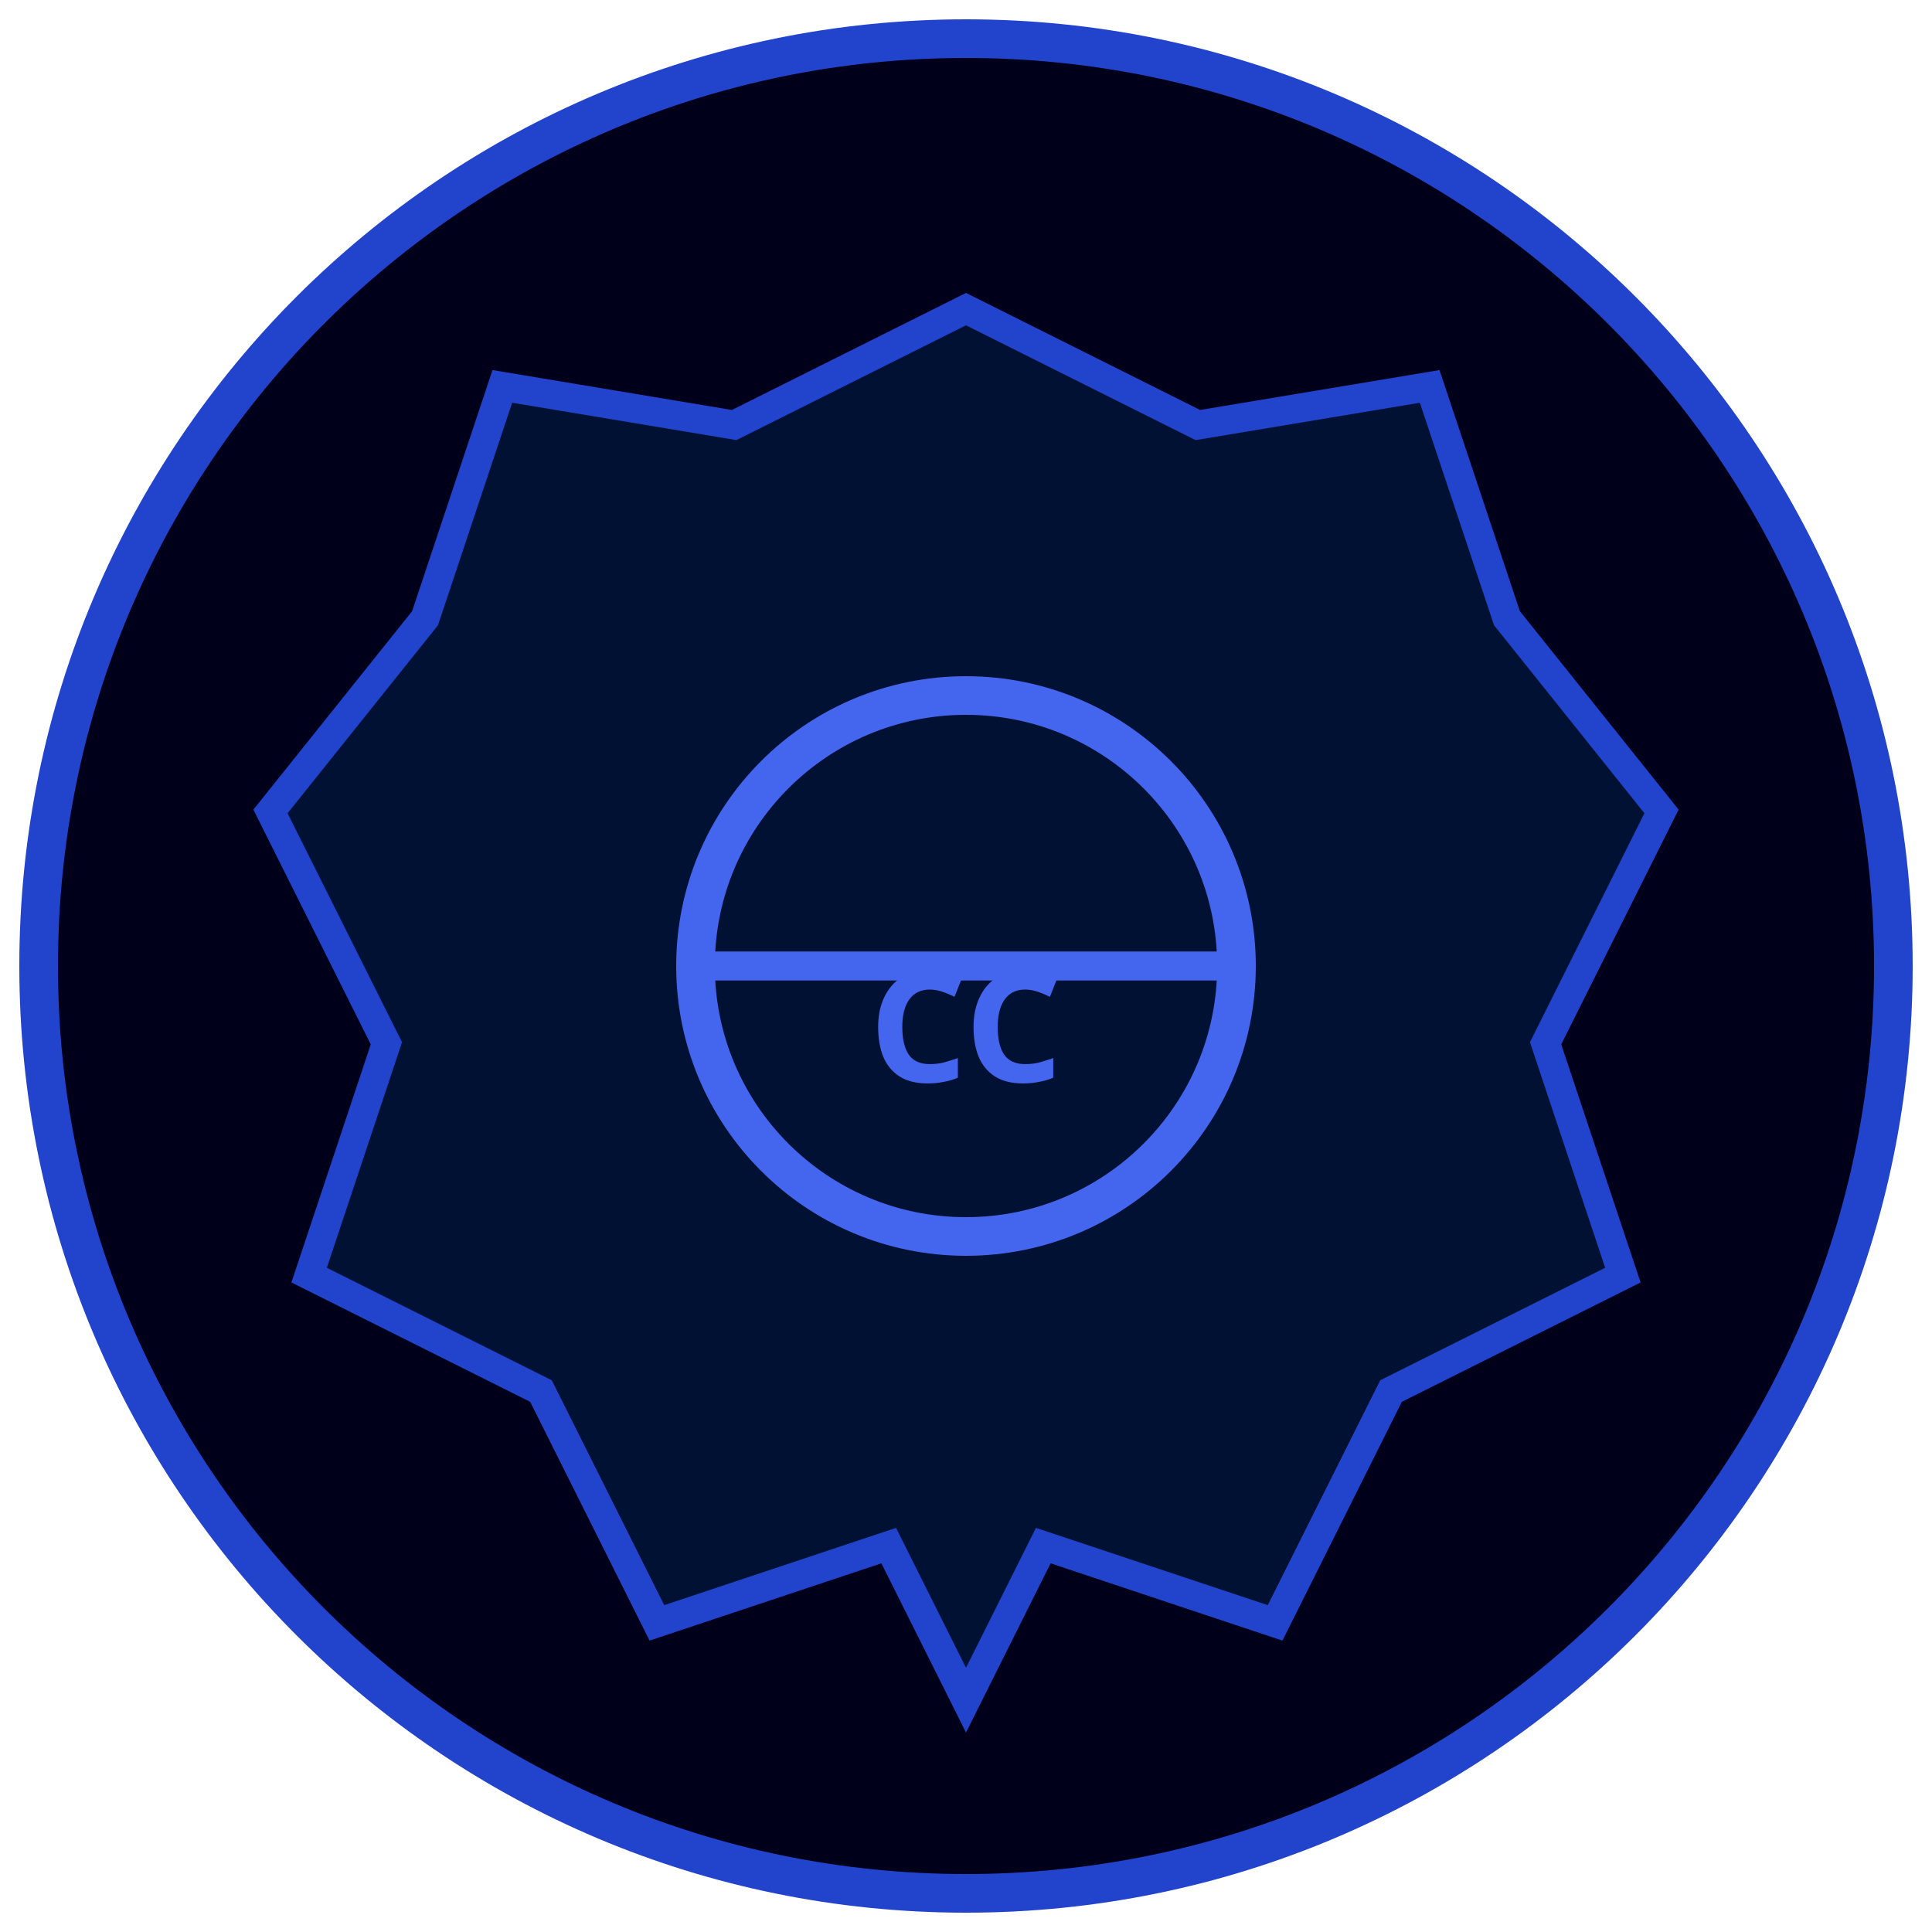
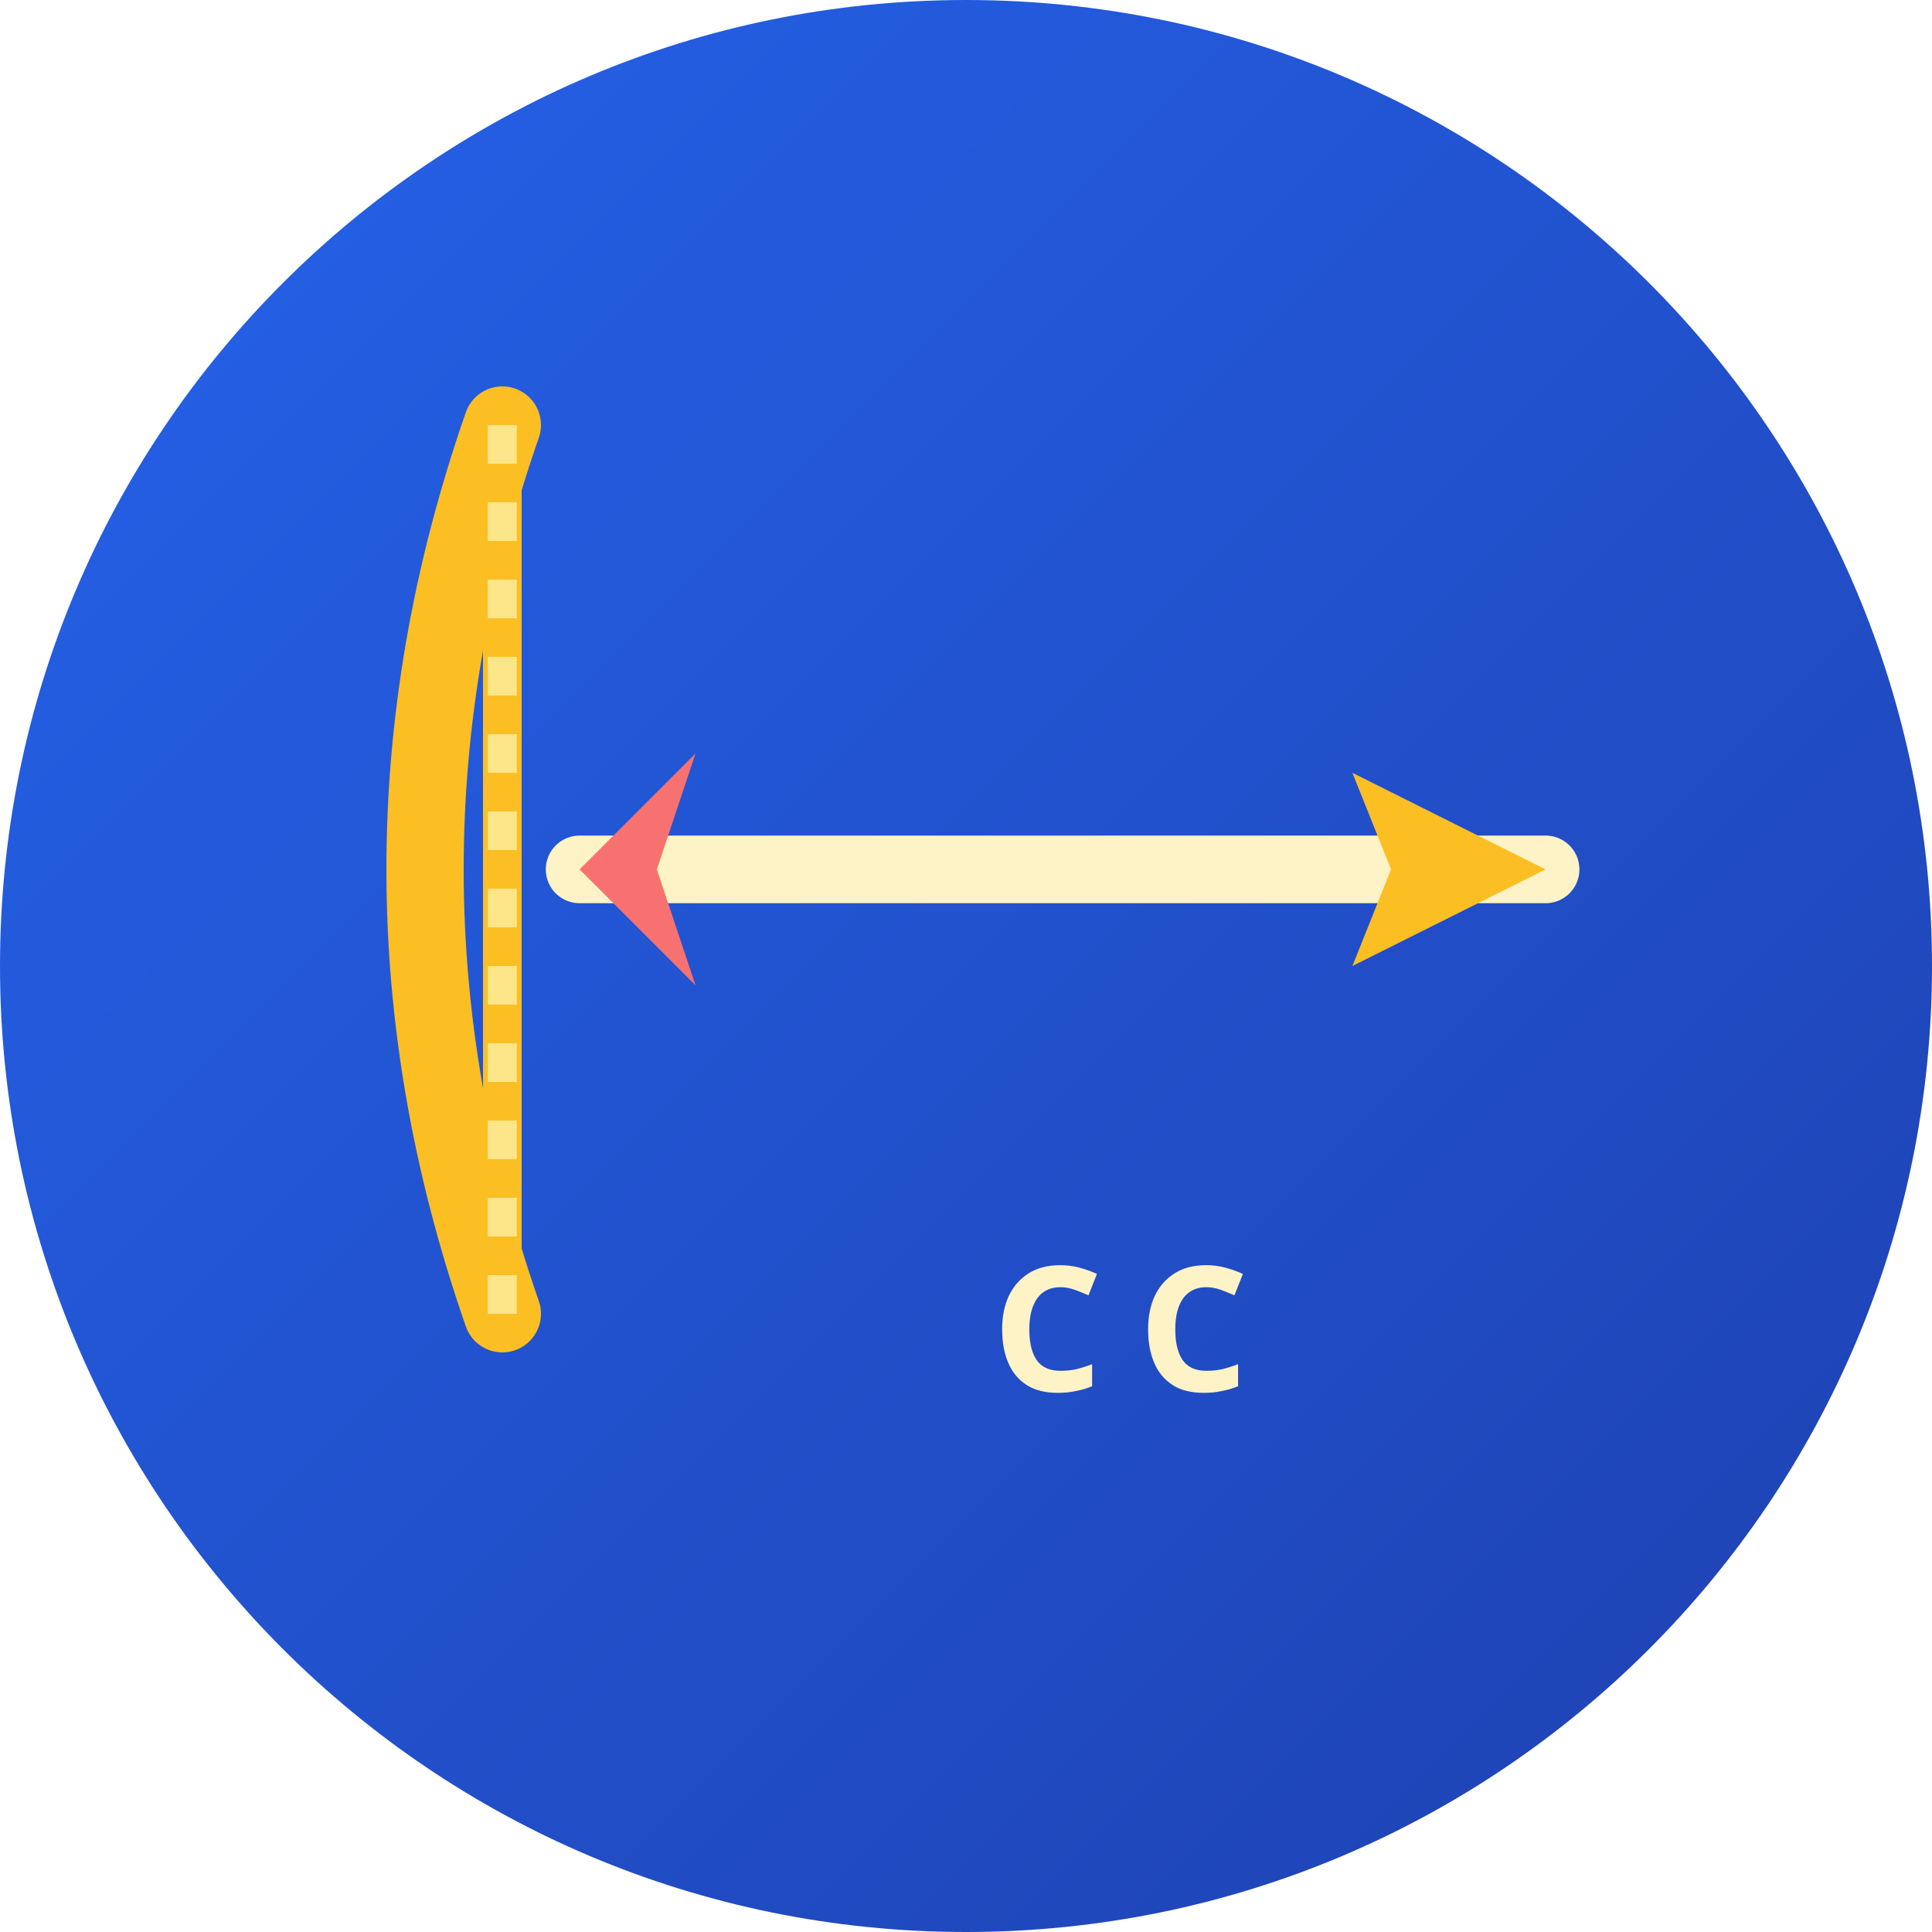
<svg xmlns="http://www.w3.org/2000/svg" viewBox="0 0 100 100">
-   <circle cx="50" cy="50" r="48" fill="#00001a" stroke="#2244cc" stroke-width="2" />
-   <path d="M50,16 L62,22 L74,20 L78,32 L86,42 L80,54 L84,66 L72,72 L66,84 L54,80 L50,88 L46,80 L34,84 L28,72 L16,66 L20,54 L14,42 L22,32 L26,20 L38,22 Z" fill="#001133" stroke="#2244cc" stroke-width="1.5" />
-   <circle cx="50" cy="50" r="14" fill="none" stroke="#4466ee" stroke-width="2" />
-   <line x1="36" y1="50" x2="64" y2="50" stroke="#4466ee" stroke-width="1.5" />
-   <text x="50" y="56" text-anchor="middle" font-family="Arial Black,sans-serif" font-size="8" font-weight="900" fill="#4466ee">CC</text>
+   <defs>
+     <linearGradient id="bg" x1="0%" y1="0%" x2="100%" y2="100%">
+       <stop offset="0%" stop-color="#2563eb" />
+       <stop offset="100%" stop-color="#1e40af" />
+     </linearGradient>
+   </defs>
+   <circle cx="50" cy="50" r="50" fill="url(#bg)" />
+   <path d="M26,22 Q18,45 26,68" fill="none" stroke="#fbbf24" stroke-width="4" stroke-linecap="round" />
+   <line x1="26" y1="22" x2="26" y2="68" stroke="#fbbf24" stroke-width="2" stroke-linecap="round" />
+   <line x1="26" y1="22" x2="26" y2="68" stroke="#fde68a" stroke-width="1.5" stroke-dasharray="2,2" />
+   <line x1="30" y1="45" x2="80" y2="45" stroke="#fef3c7" stroke-width="3.5" stroke-linecap="round" />
+   <polygon points="80,45 70,40 72,45 70,50" fill="#fbbf24" />
+   <polygon points="30,45 36,39 34,45 36,51" fill="#f87171" />
+   <text x="58" y="72" text-anchor="middle" font-family="Arial Black,sans-serif" font-size="9" font-weight="900" fill="#fef3c7" letter-spacing="2">CC</text>
</svg>
